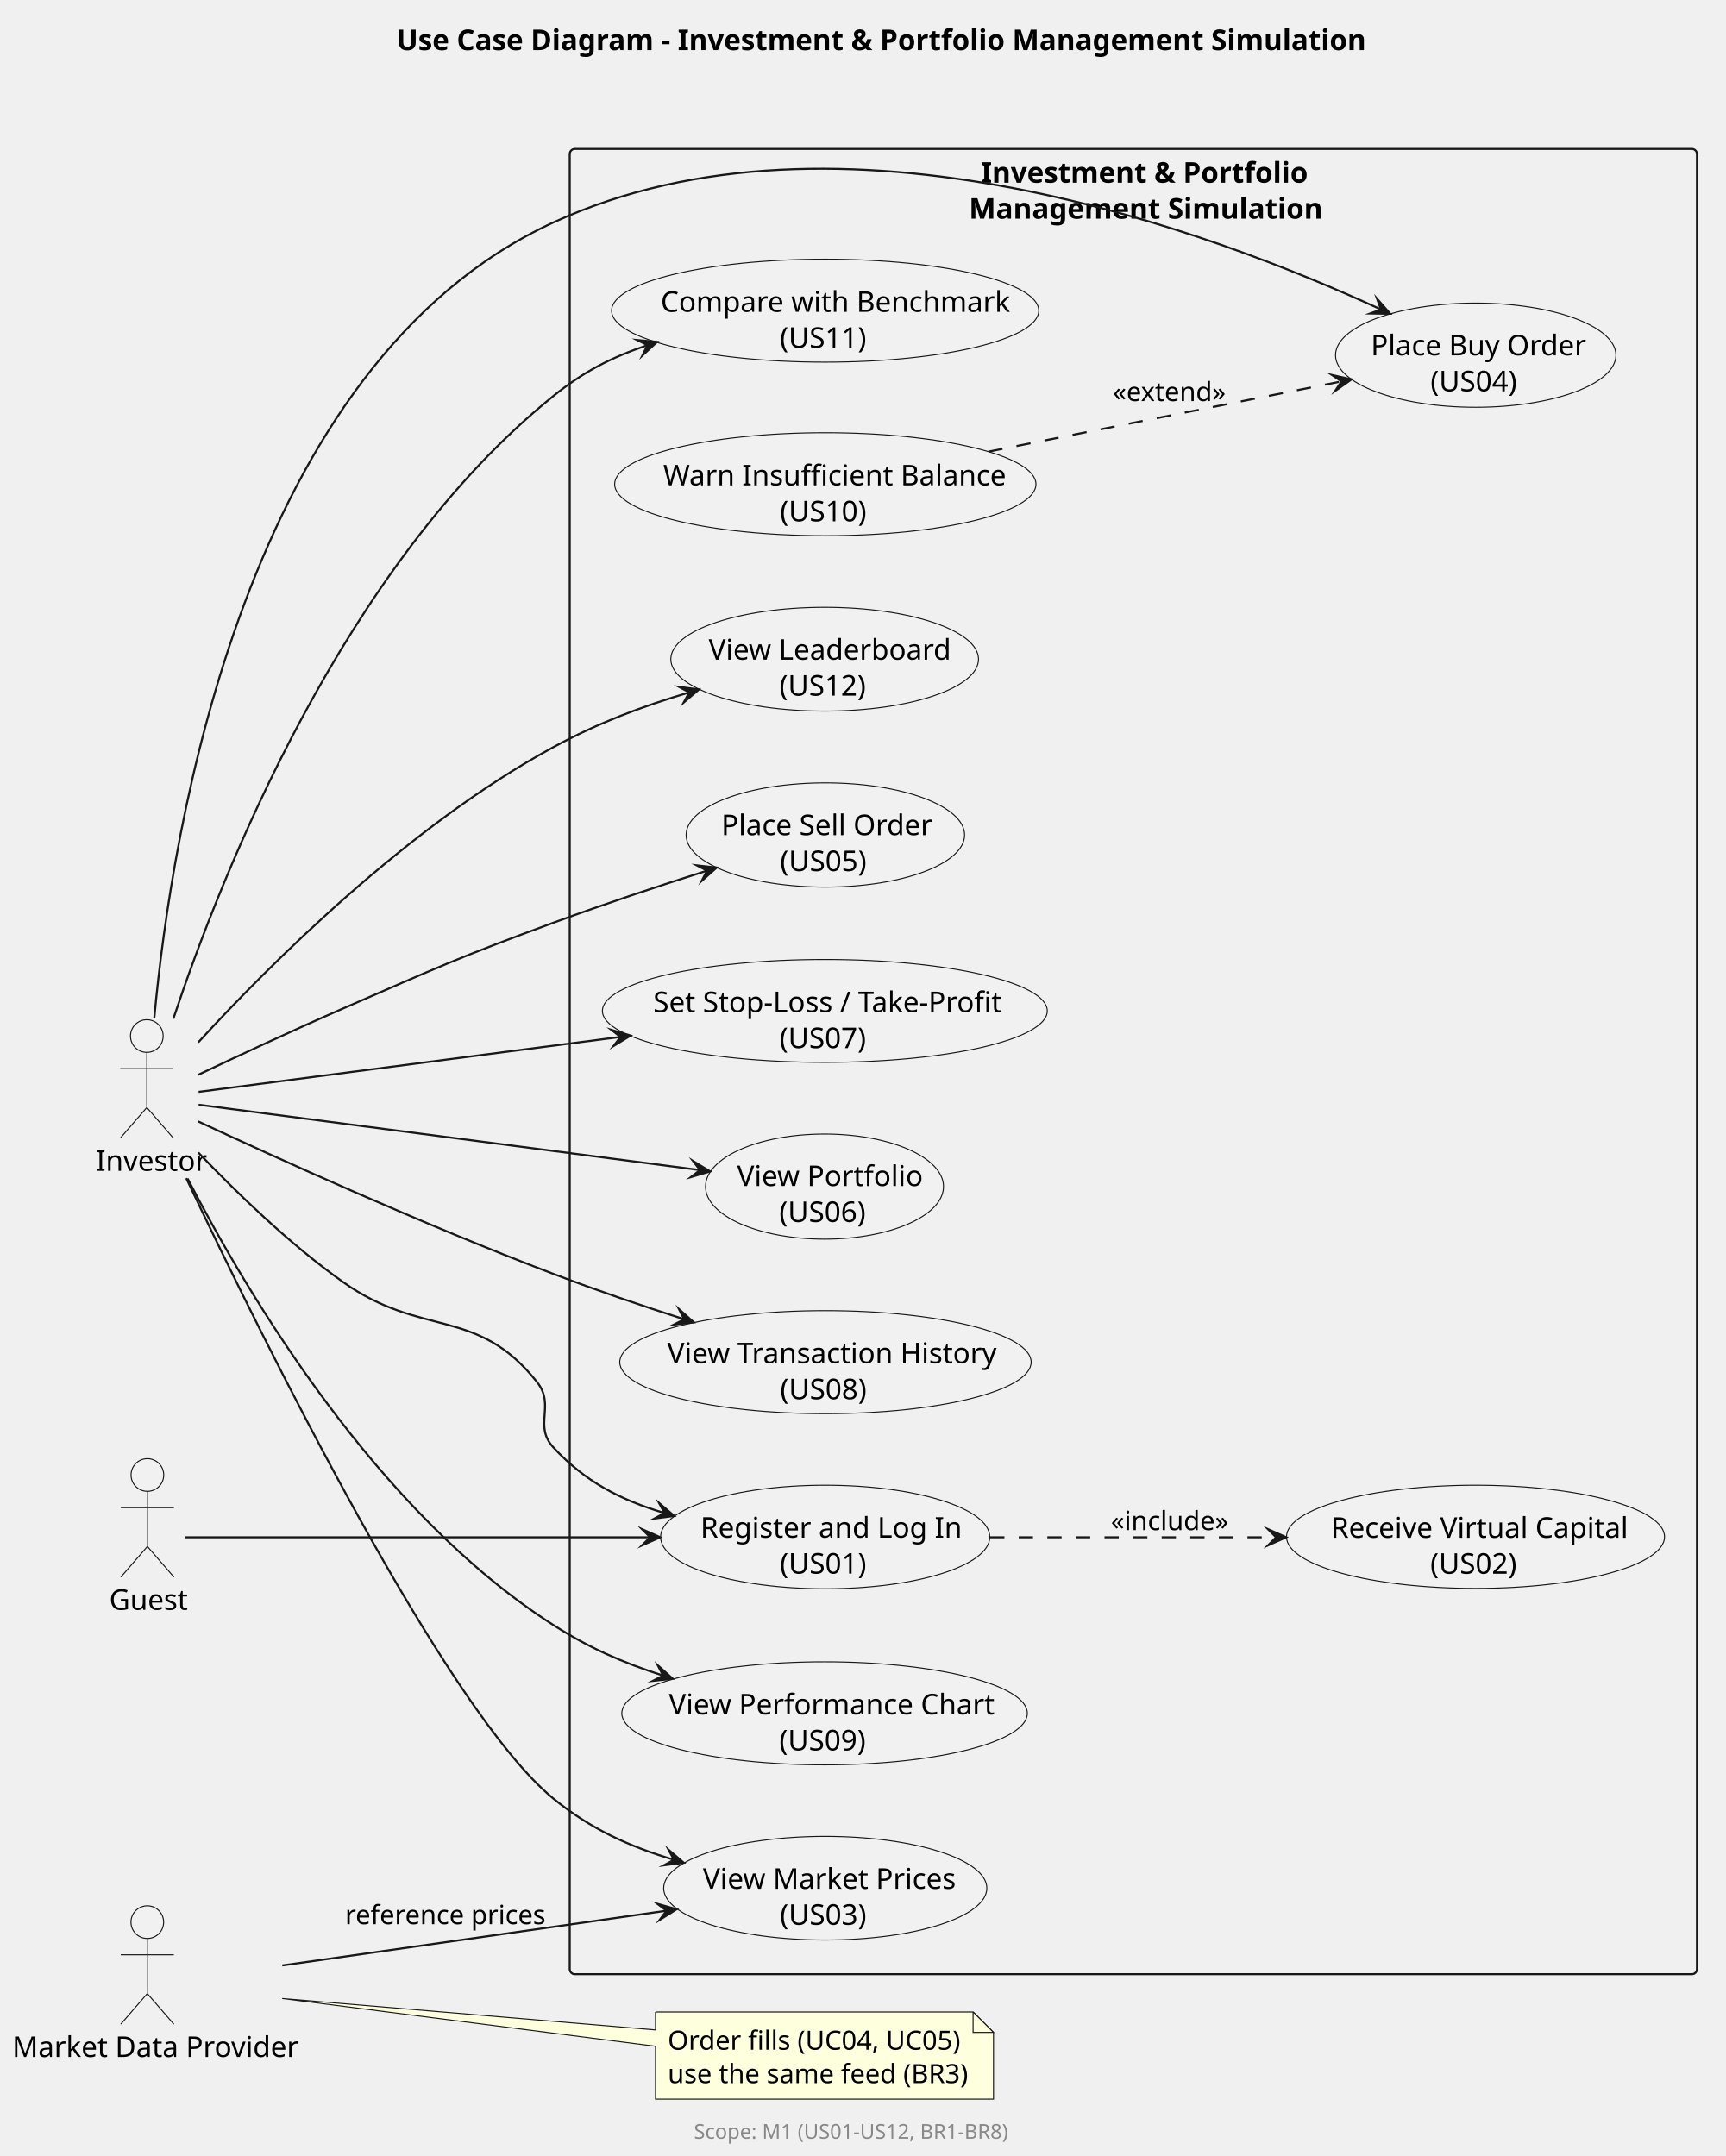
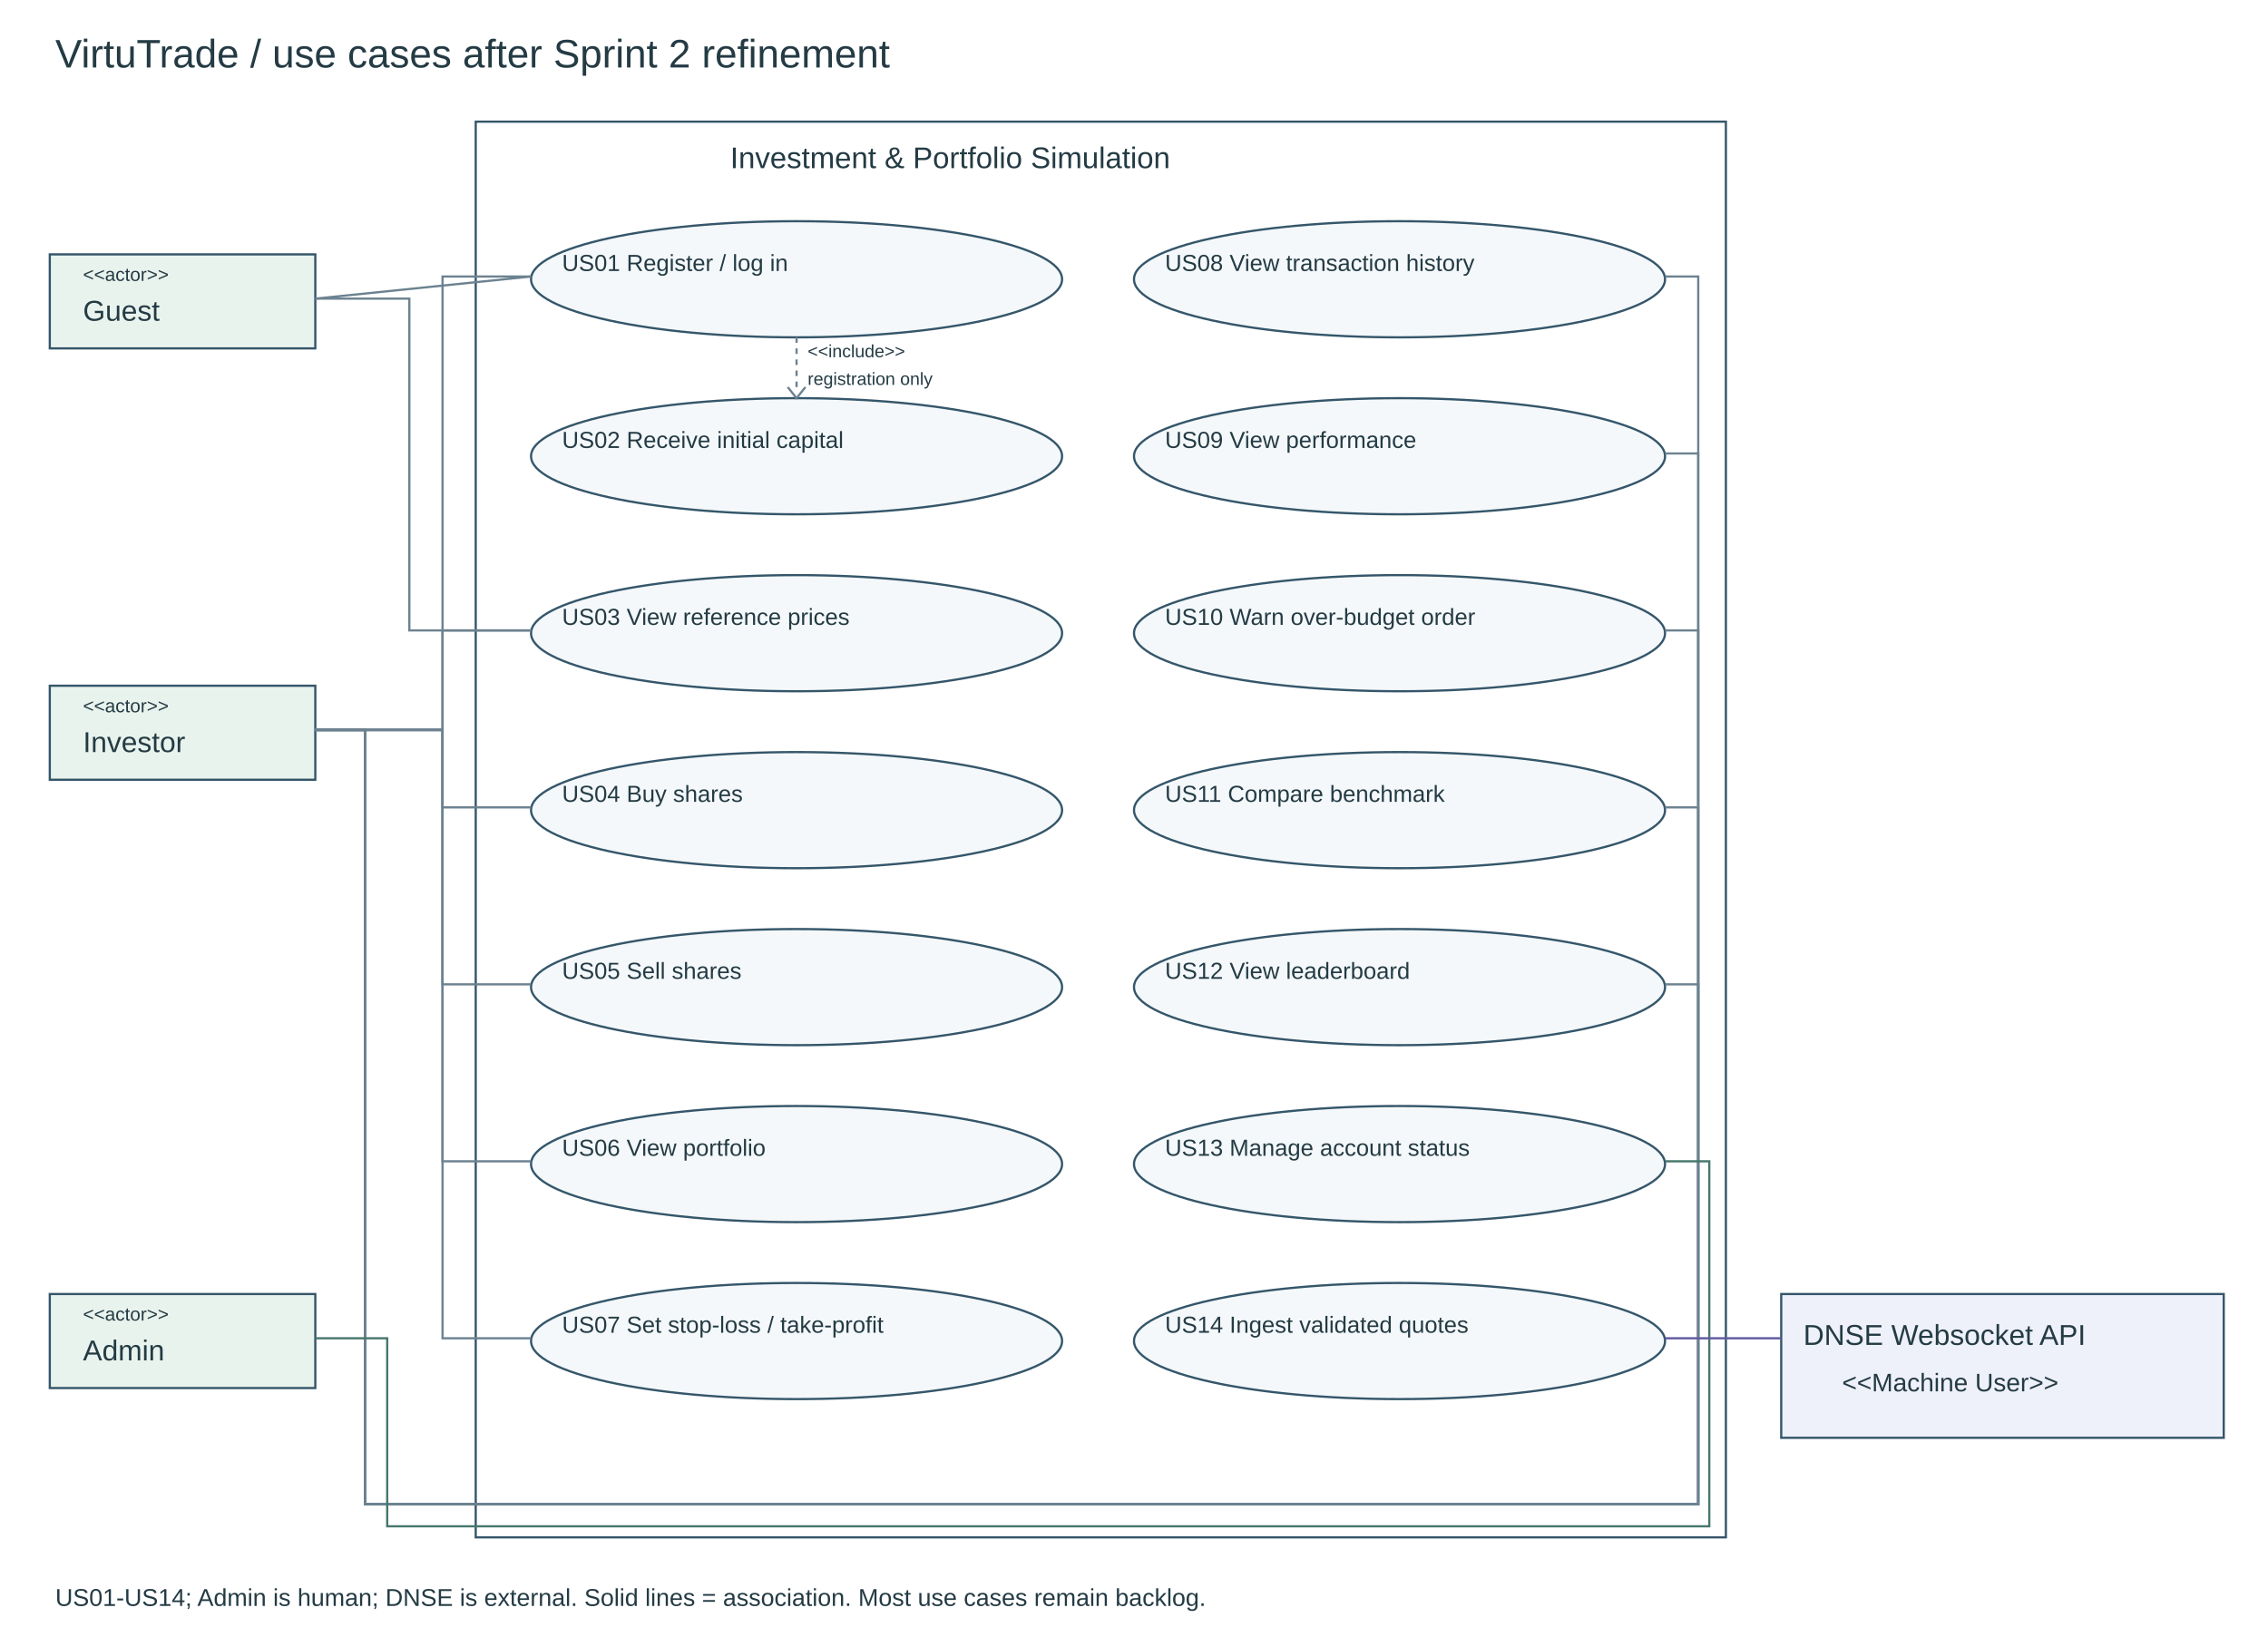
- <svg xmlns="http://www.w3.org/2000/svg" version="1.1" data-diagram-type="DESCRIPTION" style="width:845px;height:1056px;background:#FFFFFF;" width="845px" height="1056px" viewBox="0 0 845 1056" zoomAndPan="magnify" preserveAspectRatio="none" contentStyleType="text/css">
-   <defs />
-   <g font-family="sans-serif" lengthAdjust="spacing">
-     <g class="title" data-source-line="3">
-       <text x="194.176" y="24.533" fill="#000" font-size="14" textLength="449.647" font-weight="700">Use Case Diagram - Investment &amp; Portfolio Management Simulation</text>
-     </g>
-     <g class="cluster" data-qualified-name="Investment . Portfolio.nManagement Simulation" id="ent0004" data-source-line="11">
-       <rect x="279" y="72.949" width="552" height="894" fill="none" style="stroke:#181818;stroke-width:1;" rx="2.5" ry="2.5" />
-       <text x="480.328" y="89.483" fill="#000" font-size="14" textLength="149.345" font-weight="700">Investment &amp; Portfolio</text>
-       <text x="474.49" y="107.092" fill="#000" font-size="14" textLength="161.021" font-weight="700">Management Simulation</text>
-     </g>
-     <g class="entity" data-qualified-name="Investment . Portfolio.nManagement Simulation.UC01" id="ent0005" data-source-line="12">
-       <ellipse cx="404.094" cy="752.814" rx="80.594" ry="25.364" fill="#F1F1F1" style="stroke:#181818;stroke-width:0.5;" />
-       <text x="342.998" y="753.136" fill="#000" font-size="14" textLength="122.192">Register and Log In</text>
-       <text x="381.922" y="770.746" fill="#000" font-size="14" textLength="44.345">(US01)</text>
-     </g>
-     <g class="entity" data-qualified-name="Investment . Portfolio.nManagement Simulation.UC02" id="ent0006" data-source-line="13">
-       <ellipse cx="722.565" cy="752.723" rx="92.565" ry="25.273" fill="#F1F1F1" style="stroke:#181818;stroke-width:0.5;" />
-       <text x="651.755" y="753.193" fill="#000" font-size="14" textLength="141.62">Receive Virtual Capital</text>
-       <text x="700.392" y="770.803" fill="#000" font-size="14" textLength="44.345">(US02)</text>
-     </g>
-     <g class="entity" data-qualified-name="Investment . Portfolio.nManagement Simulation.UC03" id="ent0007" data-source-line="14">
-       <ellipse cx="404.128" cy="924.828" rx="79.128" ry="25.379" fill="#F1F1F1" style="stroke:#181818;stroke-width:0.5;" />
-       <text x="344.225" y="925.127" fill="#000" font-size="14" textLength="119.807">View Market Prices</text>
-       <text x="381.956" y="942.737" fill="#000" font-size="14" textLength="44.345">(US03)</text>
-     </g>
-     <g class="entity" data-qualified-name="Investment . Portfolio.nManagement Simulation.UC04" id="ent0008" data-source-line="15">
-       <ellipse cx="722.658" cy="173.963" rx="68.658" ry="25.514" fill="#F1F1F1" style="stroke:#181818;stroke-width:0.5;" />
-       <text x="671.303" y="174.045" fill="#000" font-size="14" textLength="102.71">Place Buy Order</text>
-       <text x="700.485" y="191.654" fill="#000" font-size="14" textLength="44.345">(US04)</text>
-     </g>
-     <g class="entity" data-qualified-name="Investment . Portfolio.nManagement Simulation.UC10" id="ent0009" data-source-line="16">
-       <ellipse cx="404.152" cy="237.169" rx="103.152" ry="25.22" fill="#F1F1F1" style="stroke:#181818;stroke-width:0.5;" />
-       <text x="324.78" y="237.728" fill="#000" font-size="14" textLength="158.744">Warn Insufficient Balance</text>
-       <text x="381.979" y="255.337" fill="#000" font-size="14" textLength="44.345">(US10)</text>
-     </g>
-     <g class="entity" data-qualified-name="Investment . Portfolio.nManagement Simulation.UC05" id="ent0010" data-source-line="17">
-       <ellipse cx="404.182" cy="408.971" rx="68.182" ry="25.522" fill="#F1F1F1" style="stroke:#181818;stroke-width:0.5;" />
-       <text x="353.217" y="409.04" fill="#000" font-size="14" textLength="101.931">Place Sell Order</text>
-       <text x="382.01" y="426.649" fill="#000" font-size="14" textLength="44.345">(US05)</text>
-     </g>
-     <g class="entity" data-qualified-name="Investment . Portfolio.nManagement Simulation.UC07" id="ent0011" data-source-line="18">
-       <ellipse cx="403.927" cy="495.146" rx="108.927" ry="25.197" fill="#F1F1F1" style="stroke:#181818;stroke-width:0.5;" />
-       <text x="319.893" y="495.742" fill="#000" font-size="14" textLength="168.068">Set Stop-Loss / Take-Profit</text>
-       <text x="381.754" y="513.352" fill="#000" font-size="14" textLength="44.345">(US07)</text>
-     </g>
-     <g class="entity" data-qualified-name="Investment . Portfolio.nManagement Simulation.UC06" id="ent0012" data-source-line="19">
-       <ellipse cx="403.766" cy="581.19" rx="58.266" ry="25.74" fill="#F1F1F1" style="stroke:#181818;stroke-width:0.5;" />
-       <text x="360.97" y="580.91" fill="#000" font-size="14" textLength="85.593">View Portfolio</text>
-       <text x="381.594" y="598.52" fill="#000" font-size="14" textLength="44.345">(US06)</text>
-     </g>
-     <g class="entity" data-qualified-name="Investment . Portfolio.nManagement Simulation.UC08" id="ent0013" data-source-line="20">
-       <ellipse cx="404.228" cy="667.18" rx="100.728" ry="25.23" fill="#F1F1F1" style="stroke:#181818;stroke-width:0.5;" />
-       <text x="326.814" y="667.721" fill="#000" font-size="14" textLength="154.827">View Transaction History</text>
-       <text x="382.055" y="685.33" fill="#000" font-size="14" textLength="44.345">(US08)</text>
-     </g>
-     <g class="entity" data-qualified-name="Investment . Portfolio.nManagement Simulation.UC09" id="ent0014" data-source-line="21">
-       <ellipse cx="403.79" cy="839.186" rx="99.29" ry="25.237" fill="#F1F1F1" style="stroke:#181818;stroke-width:0.5;" />
-       <text x="327.539" y="839.717" fill="#000" font-size="14" textLength="152.503">View Performance Chart</text>
-       <text x="381.618" y="857.326" fill="#000" font-size="14" textLength="44.345">(US09)</text>
-     </g>
-     <g class="entity" data-qualified-name="Investment . Portfolio.nManagement Simulation.UC11" id="ent0015" data-source-line="22">
-       <ellipse cx="404.086" cy="152.163" rx="104.586" ry="25.214" fill="#F1F1F1" style="stroke:#181818;stroke-width:0.5;" />
-       <text x="323.556" y="152.732" fill="#000" font-size="14" textLength="161.062">Compare with Benchmark</text>
-       <text x="381.914" y="170.341" fill="#000" font-size="14" textLength="44.345">(US11)</text>
-     </g>
-     <g class="entity" data-qualified-name="Investment . Portfolio.nManagement Simulation.UC12" id="ent0016" data-source-line="23">
-       <ellipse cx="403.84" cy="322.87" rx="75.34" ry="25.42" fill="#F1F1F1" style="stroke:#181818;stroke-width:0.5;" />
-       <text x="347.023" y="323.102" fill="#000" font-size="14" textLength="113.634">View Leaderboard</text>
-       <text x="381.667" y="340.711" fill="#000" font-size="14" textLength="44.345">(US12)</text>
-     </g>
-     <g class="entity" data-qualified-name="Guest" id="ent0001" data-source-line="7">
-       <ellipse cx="72.176" cy="722.449" rx="8" ry="8" fill="#F1F1F1" style="stroke:#181818;stroke-width:0.5;" />
-       <path d="M72.176,730.449 L72.176,757.449 M59.176,738.449 L85.176,738.449 M72.176,757.449 L59.176,772.449 M72.176,757.449 L85.176,772.449" style="stroke:#181818;stroke-width:0.5;" fill="none" />
-       <text x="53.5" y="788.483" fill="#000" font-size="14" textLength="37.352">Guest</text>
-     </g>
-     <g class="entity" data-qualified-name="Investor" id="ent0002" data-source-line="8">
-       <ellipse cx="71.9" cy="507.449" rx="8" ry="8" fill="#F1F1F1" style="stroke:#181818;stroke-width:0.5;" />
-       <path d="M71.9,515.449 L71.9,542.449 M58.9,523.449 L84.9,523.449 M71.9,542.449 L58.9,557.449 M71.9,542.449 L84.9,557.449" style="stroke:#181818;stroke-width:0.5;" fill="none" />
-       <text x="47" y="573.483" fill="#000" font-size="14" textLength="49.8">Investor</text>
-     </g>
-     <g class="entity" data-qualified-name="MarketData" id="ent0003" data-source-line="9">
-       <ellipse cx="72.134" cy="941.449" rx="8" ry="8" fill="#F1F1F1" style="stroke:#181818;stroke-width:0.5;" />
-       <path d="M72.134,949.449 L72.134,976.449 M59.134,957.449 L85.134,957.449 M72.134,976.449 L59.134,991.449 M72.134,976.449 L85.134,991.449" style="stroke:#181818;stroke-width:0.5;" fill="none" />
-       <text x="6" y="1007.483" fill="#000" font-size="14" textLength="132.269">Market Data Provider</text>
-     </g>
-     <g class="entity" data-qualified-name="GMN31" id="ent0032" data-source-line="43">
-       <path d="M321,985.449 L321,994.249 L138.2,978.859 L321,1002.249 L321,1028.153 A0,0 0 0 0 321,1028.153 L486.517,1028.153 A0,0 0 0 0 486.517,1028.153 L486.517,995.449 L476.517,985.449 L321,985.449 A0,0 0 0 0 321,985.449" style="stroke:#181818;stroke-width:0.5;" fill="#FEFFDD" />
-       <path d="M476.517,985.449 L476.517,995.449 L486.517,995.449 L476.517,985.449" style="stroke:#181818;stroke-width:0.5;" fill="#FEFFDD" />
-       <text x="327" y="1003.944" fill="#000" font-size="13" textLength="141.584">Order fills (UC04, UC05)</text>
-       <text x="327" y="1020.296" fill="#000" font-size="13" textLength="144.517">use the same feed (BR3)</text>
-     </g>
-     <g class="link" data-entity-1="ent0001" data-entity-2="ent0005" id="lnk17" data-source-line="26" data-link-type="dependency">
-       <path d="M90.74,752.949 C133.78,752.949 240.89,752.949 318.36,752.949" style="stroke:#181818;stroke-width:1;" fill="none" id="Guest-to-UC01" />
-       <polygon points="323.36,752.949,314.36,748.949,318.36,752.949,314.36,756.949,323.36,752.949" fill="#181818" style="stroke:#181818;stroke-width:1;stroke-linejoin:miter;stroke-miterlimit:10;" />
-     </g>
-     <g class="link" data-entity-1="ent0002" data-entity-2="ent0005" id="lnk18" data-source-line="27" data-link-type="dependency">
-       <path d="M97.09,564.489 C115.34,583.629 141.69,609.279 168,627.949 C206.74,655.449 233.51,639.709 263,676.949 C272.1,688.439 261.04,698.189 271,708.949 C286.51,725.699 303.767,734.655 325.407,741.085" style="stroke:#181818;stroke-width:1;" fill="none" id="Investor-to-UC01" />
-       <polygon points="330.2,742.509,322.712,736.112,325.407,741.085,320.433,743.78,330.2,742.509" fill="#181818" style="stroke:#181818;stroke-width:1;stroke-linejoin:miter;stroke-miterlimit:10;" />
-     </g>
-     <g class="link" data-entity-1="ent0002" data-entity-2="ent0007" id="lnk19" data-source-line="28" data-link-type="dependency">
-       <path d="M91.2,577.079 C129.34,657.639 218.46,838.069 271,880.949 C289.25,895.839 307.948,904.341 330.048,910.931" style="stroke:#181818;stroke-width:1;" fill="none" id="Investor-to-UC03" />
-       <polygon points="334.84,912.359,327.358,905.954,330.048,910.931,325.072,913.621,334.84,912.359" fill="#181818" style="stroke:#181818;stroke-width:1;stroke-linejoin:miter;stroke-miterlimit:10;" />
-     </g>
-     <g class="link" data-entity-1="ent0002" data-entity-2="ent0008" id="lnk20" data-source-line="29" data-link-type="dependency">
-       <path d="M75.55,498.659 C84.02,406.369 120.06,178.309 271,108.949 C411.02,44.609 594.57,113.905 676.26,151.585" style="stroke:#181818;stroke-width:1;" fill="none" id="Investor-to-UC04" />
-       <polygon points="680.8,153.679,674.303,146.278,676.26,151.585,670.952,153.542,680.8,153.679" fill="#181818" style="stroke:#181818;stroke-width:1;stroke-linejoin:miter;stroke-miterlimit:10;" />
-     </g>
-     <g class="link" data-entity-1="ent0002" data-entity-2="ent0010" id="lnk21" data-source-line="30" data-link-type="dependency">
-       <path d="M97.07,526.429 C116.19,517.359 143.67,504.539 168,493.949 C213.33,474.219 224.58,468.949 271,451.949 C297.14,442.379 321.794,434.202 346.214,426.452" style="stroke:#181818;stroke-width:1;" fill="none" id="Investor-to-UC05" />
-       <polygon points="350.98,424.939,341.192,423.849,346.214,426.452,343.612,431.474,350.98,424.939" fill="#181818" style="stroke:#181818;stroke-width:1;stroke-linejoin:miter;stroke-miterlimit:10;" />
-     </g>
-     <g class="link" data-entity-1="ent0002" data-entity-2="ent0012" id="lnk22" data-source-line="31" data-link-type="dependency">
-       <path d="M97.27,541.109 C149.73,547.949 269.912,563.603 342.792,573.103" style="stroke:#181818;stroke-width:1;" fill="none" id="Investor-to-UC06" />
-       <polygon points="347.75,573.749,339.343,568.62,342.792,573.103,338.308,576.552,347.75,573.749" fill="#181818" style="stroke:#181818;stroke-width:1;stroke-linejoin:miter;stroke-miterlimit:10;" />
-     </g>
-     <g class="link" data-entity-1="ent0002" data-entity-2="ent0011" id="lnk23" data-source-line="32" data-link-type="dependency">
-       <path d="M97.27,534.789 C141.25,529.059 231.342,517.315 303.872,507.865" style="stroke:#181818;stroke-width:1;" fill="none" id="Investor-to-UC07" />
-       <polygon points="308.83,507.219,299.389,504.416,303.872,507.865,300.422,512.349,308.83,507.219" fill="#181818" style="stroke:#181818;stroke-width:1;stroke-linejoin:miter;stroke-miterlimit:10;" />
-     </g>
-     <g class="link" data-entity-1="ent0002" data-entity-2="ent0013" id="lnk24" data-source-line="33" data-link-type="dependency">
-       <path d="M97.08,549.289 C134.05,566.509 207.22,599.769 271,623.949 C293.2,632.369 313.098,639.144 335.038,646.174" style="stroke:#181818;stroke-width:1;" fill="none" id="Investor-to-UC08" />
-       <polygon points="339.8,647.699,332.45,641.144,335.038,646.174,330.009,648.762,339.8,647.699" fill="#181818" style="stroke:#181818;stroke-width:1;stroke-linejoin:miter;stroke-miterlimit:10;" />
-     </g>
-     <g class="link" data-entity-1="ent0002" data-entity-2="ent0014" id="lnk25" data-source-line="34" data-link-type="dependency">
-       <path d="M91.85,577.229 C121.57,634.719 184.9,740.899 271,795.949 C288.67,807.239 304.811,814.296 324.711,820.706" style="stroke:#181818;stroke-width:1;" fill="none" id="Investor-to-UC09" />
-       <polygon points="329.47,822.239,322.13,815.673,324.711,820.706,319.677,823.287,329.47,822.239" fill="#181818" style="stroke:#181818;stroke-width:1;stroke-linejoin:miter;stroke-miterlimit:10;" />
-     </g>
-     <g class="link" data-entity-1="ent0002" data-entity-2="ent0015" id="lnk26" data-source-line="35" data-link-type="dependency">
-       <path d="M84.9,498.929 C108.58,427.769 168.38,276.639 271,193.949 C285.7,182.099 299.066,175.18 317.086,169.05" style="stroke:#181818;stroke-width:1;" fill="none" id="Investor-to-UC11" />
-       <polygon points="321.82,167.439,312.011,166.551,317.086,169.05,314.588,174.125,321.82,167.439" fill="#181818" style="stroke:#181818;stroke-width:1;stroke-linejoin:miter;stroke-miterlimit:10;" />
-     </g>
-     <g class="link" data-entity-1="ent0002" data-entity-2="ent0016" id="lnk27" data-source-line="36" data-link-type="dependency">
-       <path d="M97.1,510.529 C131.85,472.639 199.74,404.569 271,365.949 C293.14,353.949 314.408,346.007 337.498,339.127" style="stroke:#181818;stroke-width:1;" fill="none" id="Investor-to-UC12" />
-       <polygon points="342.29,337.699,332.523,336.436,337.498,339.127,334.807,344.103,342.29,337.699" fill="#181818" style="stroke:#181818;stroke-width:1;stroke-linejoin:miter;stroke-miterlimit:10;" />
-     </g>
-     <g class="link" data-entity-1="ent0005" data-entity-2="ent0006" id="lnk28" data-source-line="38" data-link-type="dependency">
-       <path d="M484.87,752.949 C529,752.949 579.01,752.949 624.89,752.949" style="stroke:#181818;stroke-width:1;stroke-dasharray:7,7;" fill="none" id="UC01-to-UC02" />
-       <polygon points="629.89,752.949,620.89,748.949,624.89,752.949,620.89,756.949,629.89,752.949" fill="#181818" style="stroke:#181818;stroke-width:1;stroke-linejoin:miter;stroke-miterlimit:10;" />
-       <text x="544" y="749.444" fill="#000" font-size="13" textLength="55.656">«include»</text>
-     </g>
-     <g class="link" data-entity-1="ent0009" data-entity-2="ent0008" id="lnk29" data-source-line="39" data-link-type="dependency">
-       <path d="M484.05,221.209 C539.16,210.239 606.636,196.815 656.936,186.805" style="stroke:#181818;stroke-width:1;stroke-dasharray:7,7;" fill="none" id="UC10-to-UC04" />
-       <polygon points="661.84,185.829,652.232,183.663,656.936,186.805,653.794,191.509,661.84,185.829" fill="#181818" style="stroke:#181818;stroke-width:1;stroke-linejoin:miter;stroke-miterlimit:10;" />
-       <text x="545" y="196.444" fill="#000" font-size="13" textLength="53.492">«extend»</text>
-     </g>
-     <g class="link" data-entity-1="ent0003" data-entity-2="ent0007" id="lnk30" data-source-line="41" data-link-type="dependency">
-       <path d="M138.2,962.659 C193.89,954.729 268.93,944.045 326.41,935.855" style="stroke:#181818;stroke-width:1;" fill="none" id="MarketData-to-UC03" />
-       <polygon points="331.36,935.149,321.886,932.459,326.41,935.855,323.014,940.379,331.36,935.149" fill="#181818" style="stroke:#181818;stroke-width:1;stroke-linejoin:miter;stroke-miterlimit:10;" />
-       <text x="169" y="942.444" fill="#000" font-size="13" textLength="93.209">reference prices</text>
-     </g>
-     <g class="footer" data-source-line="47">
-       <text x="339.803" y="1047.533" fill="#888" font-size="10" textLength="158.394">Scope: M1 (US01-US12, BR1-BR8)</text>
-     </g>
-   </g>
+ <svg xmlns="http://www.w3.org/2000/svg" width="2050" height="1480" viewBox="0 0 2050 1480">
+   <rect width="100%" height="100%" fill="white" />
+   <text x="50" y="61" font-family="Arial,sans-serif" font-size="36" fill="#243b44">VirtuTrade / use cases after Sprint 2 refinement</text>
+   <rect x="430" y="110" width="1130" height="1280" fill="#ffffff" stroke="#35566a" stroke-width="2" />
+   <text x="660" y="152" font-family="Arial,sans-serif" font-size="27" fill="#243b44">Investment &amp; Portfolio Simulation</text>
+   <ellipse cx="720.0" cy="252.5" rx="240.0" ry="52.5" fill="#f4f8fa" stroke="#35566a" stroke-width="2" />
+   <text x="508" y="245" font-family="Arial,sans-serif" font-size="21" fill="#243b44">US01  Register / log in</text>
+   <ellipse cx="720.0" cy="412.5" rx="240.0" ry="52.5" fill="#f4f8fa" stroke="#35566a" stroke-width="2" />
+   <text x="508" y="405" font-family="Arial,sans-serif" font-size="21" fill="#243b44">US02  Receive initial capital</text>
+   <ellipse cx="720.0" cy="572.5" rx="240.0" ry="52.5" fill="#f4f8fa" stroke="#35566a" stroke-width="2" />
+   <text x="508" y="565" font-family="Arial,sans-serif" font-size="21" fill="#243b44">US03  View reference prices</text>
+   <ellipse cx="720.0" cy="732.5" rx="240.0" ry="52.5" fill="#f4f8fa" stroke="#35566a" stroke-width="2" />
+   <text x="508" y="725" font-family="Arial,sans-serif" font-size="21" fill="#243b44">US04  Buy shares</text>
+   <ellipse cx="720.0" cy="892.5" rx="240.0" ry="52.5" fill="#f4f8fa" stroke="#35566a" stroke-width="2" />
+   <text x="508" y="885" font-family="Arial,sans-serif" font-size="21" fill="#243b44">US05  Sell shares</text>
+   <ellipse cx="720.0" cy="1052.5" rx="240.0" ry="52.5" fill="#f4f8fa" stroke="#35566a" stroke-width="2" />
+   <text x="508" y="1045" font-family="Arial,sans-serif" font-size="21" fill="#243b44">US06  View portfolio</text>
+   <ellipse cx="720.0" cy="1212.5" rx="240.0" ry="52.5" fill="#f4f8fa" stroke="#35566a" stroke-width="2" />
+   <text x="508" y="1205" font-family="Arial,sans-serif" font-size="21" fill="#243b44">US07  Set stop-loss / take-profit</text>
+   <ellipse cx="1265.0" cy="252.5" rx="240.0" ry="52.5" fill="#f4f8fa" stroke="#35566a" stroke-width="2" />
+   <text x="1053" y="245" font-family="Arial,sans-serif" font-size="21" fill="#243b44">US08  View transaction history</text>
+   <ellipse cx="1265.0" cy="412.5" rx="240.0" ry="52.5" fill="#f4f8fa" stroke="#35566a" stroke-width="2" />
+   <text x="1053" y="405" font-family="Arial,sans-serif" font-size="21" fill="#243b44">US09  View performance</text>
+   <ellipse cx="1265.0" cy="572.5" rx="240.0" ry="52.5" fill="#f4f8fa" stroke="#35566a" stroke-width="2" />
+   <text x="1053" y="565" font-family="Arial,sans-serif" font-size="21" fill="#243b44">US10  Warn over-budget order</text>
+   <ellipse cx="1265.0" cy="732.5" rx="240.0" ry="52.5" fill="#f4f8fa" stroke="#35566a" stroke-width="2" />
+   <text x="1053" y="725" font-family="Arial,sans-serif" font-size="21" fill="#243b44">US11  Compare benchmark</text>
+   <ellipse cx="1265.0" cy="892.5" rx="240.0" ry="52.5" fill="#f4f8fa" stroke="#35566a" stroke-width="2" />
+   <text x="1053" y="885" font-family="Arial,sans-serif" font-size="21" fill="#243b44">US12  View leaderboard</text>
+   <ellipse cx="1265.0" cy="1052.5" rx="240.0" ry="52.5" fill="#f4f8fa" stroke="#35566a" stroke-width="2" />
+   <text x="1053" y="1045" font-family="Arial,sans-serif" font-size="21" fill="#243b44">US13  Manage account status</text>
+   <ellipse cx="1265.0" cy="1212.5" rx="240.0" ry="52.5" fill="#f4f8fa" stroke="#35566a" stroke-width="2" />
+   <text x="1053" y="1205" font-family="Arial,sans-serif" font-size="21" fill="#243b44">US14  Ingest validated quotes</text>
+   <rect x="45" y="230" width="240" height="85" fill="#e9f3ed" stroke="#35566a" stroke-width="2" />
+   <text x="75" y="254" font-family="Arial,sans-serif" font-size="17" fill="#243b44">&lt;&lt;actor&gt;&gt;</text>
+   <text x="75" y="290" font-family="Arial,sans-serif" font-size="26" fill="#243b44">Guest</text>
+   <rect x="45" y="620" width="240" height="85" fill="#e9f3ed" stroke="#35566a" stroke-width="2" />
+   <text x="75" y="644" font-family="Arial,sans-serif" font-size="17" fill="#243b44">&lt;&lt;actor&gt;&gt;</text>
+   <text x="75" y="680" font-family="Arial,sans-serif" font-size="26" fill="#243b44">Investor</text>
+   <rect x="45" y="1170" width="240" height="85" fill="#e9f3ed" stroke="#35566a" stroke-width="2" />
+   <text x="75" y="1194" font-family="Arial,sans-serif" font-size="17" fill="#243b44">&lt;&lt;actor&gt;&gt;</text>
+   <text x="75" y="1230" font-family="Arial,sans-serif" font-size="26" fill="#243b44">Admin</text>
+   <rect x="1610" y="1170" width="400" height="130" fill="#eef0fa" stroke="#35566a" stroke-width="2" />
+   <text x="1630" y="1216" font-family="Arial,sans-serif" font-size="26" fill="#243b44">DNSE Websocket API</text>
+   <text x="1665" y="1258" font-family="Arial,sans-serif" font-size="23" fill="#243b44">&lt;&lt;Machine User&gt;&gt;</text>
+   <polyline points="285,270 480,250" fill="none" stroke="#6c8290" stroke-width="2" />
+   <polyline points="285,270 370,270 370,570 480,570" fill="none" stroke="#6c8290" stroke-width="2" />
+   <polyline points="285,660 400,660 400,250 480,250" fill="none" stroke="#6c8290" stroke-width="2" />
+   <polyline points="285,660 400,660 400,570 480,570" fill="none" stroke="#6c8290" stroke-width="2" />
+   <polyline points="285,660 400,660 400,730 480,730" fill="none" stroke="#6c8290" stroke-width="2" />
+   <polyline points="285,660 400,660 400,890 480,890" fill="none" stroke="#6c8290" stroke-width="2" />
+   <polyline points="285,660 400,660 400,1050 480,1050" fill="none" stroke="#6c8290" stroke-width="2" />
+   <polyline points="285,660 400,660 400,1210 480,1210" fill="none" stroke="#6c8290" stroke-width="2" />
+   <polyline points="285,660 330,660 330,1360 1535,1360 1535,250 1505,250" fill="none" stroke="#6c8290" stroke-width="2" />
+   <polyline points="285,660 330,660 330,1360 1535,1360 1535,410 1505,410" fill="none" stroke="#6c8290" stroke-width="2" />
+   <polyline points="285,660 330,660 330,1360 1535,1360 1535,570 1505,570" fill="none" stroke="#6c8290" stroke-width="2" />
+   <polyline points="285,660 330,660 330,1360 1535,1360 1535,730 1505,730" fill="none" stroke="#6c8290" stroke-width="2" />
+   <polyline points="285,660 330,660 330,1360 1535,1360 1535,890 1505,890" fill="none" stroke="#6c8290" stroke-width="2" />
+   <polyline points="285,1210 350,1210 350,1380 1545,1380 1545,1050 1505,1050" fill="none" stroke="#47786c" stroke-width="2" />
+   <polyline points="1610,1210 1505,1210" fill="none" stroke="#605aa0" stroke-width="2" />
+   <polyline points="720,305 720,310" fill="none" stroke="#6c8290" stroke-width="2" />
+   <polyline points="720,315 720,320" fill="none" stroke="#6c8290" stroke-width="2" />
+   <polyline points="720,325 720,330" fill="none" stroke="#6c8290" stroke-width="2" />
+   <polyline points="720,335 720,340" fill="none" stroke="#6c8290" stroke-width="2" />
+   <polyline points="720,345 720,350" fill="none" stroke="#6c8290" stroke-width="2" />
+   <polyline points="712,350 720,360 728,350" fill="none" stroke="#6c8290" stroke-width="2" />
+   <text x="730" y="323" font-family="Arial,sans-serif" font-size="16" fill="#243b44">&lt;&lt;include&gt;&gt;</text>
+   <text x="730" y="348" font-family="Arial,sans-serif" font-size="16" fill="#243b44">registration only</text>
+   <text x="50" y="1452" font-family="Arial,sans-serif" font-size="22" fill="#243b44">US01-US14; Admin is human; DNSE is external. Solid lines = association. Most use cases remain backlog.</text>
</svg>
